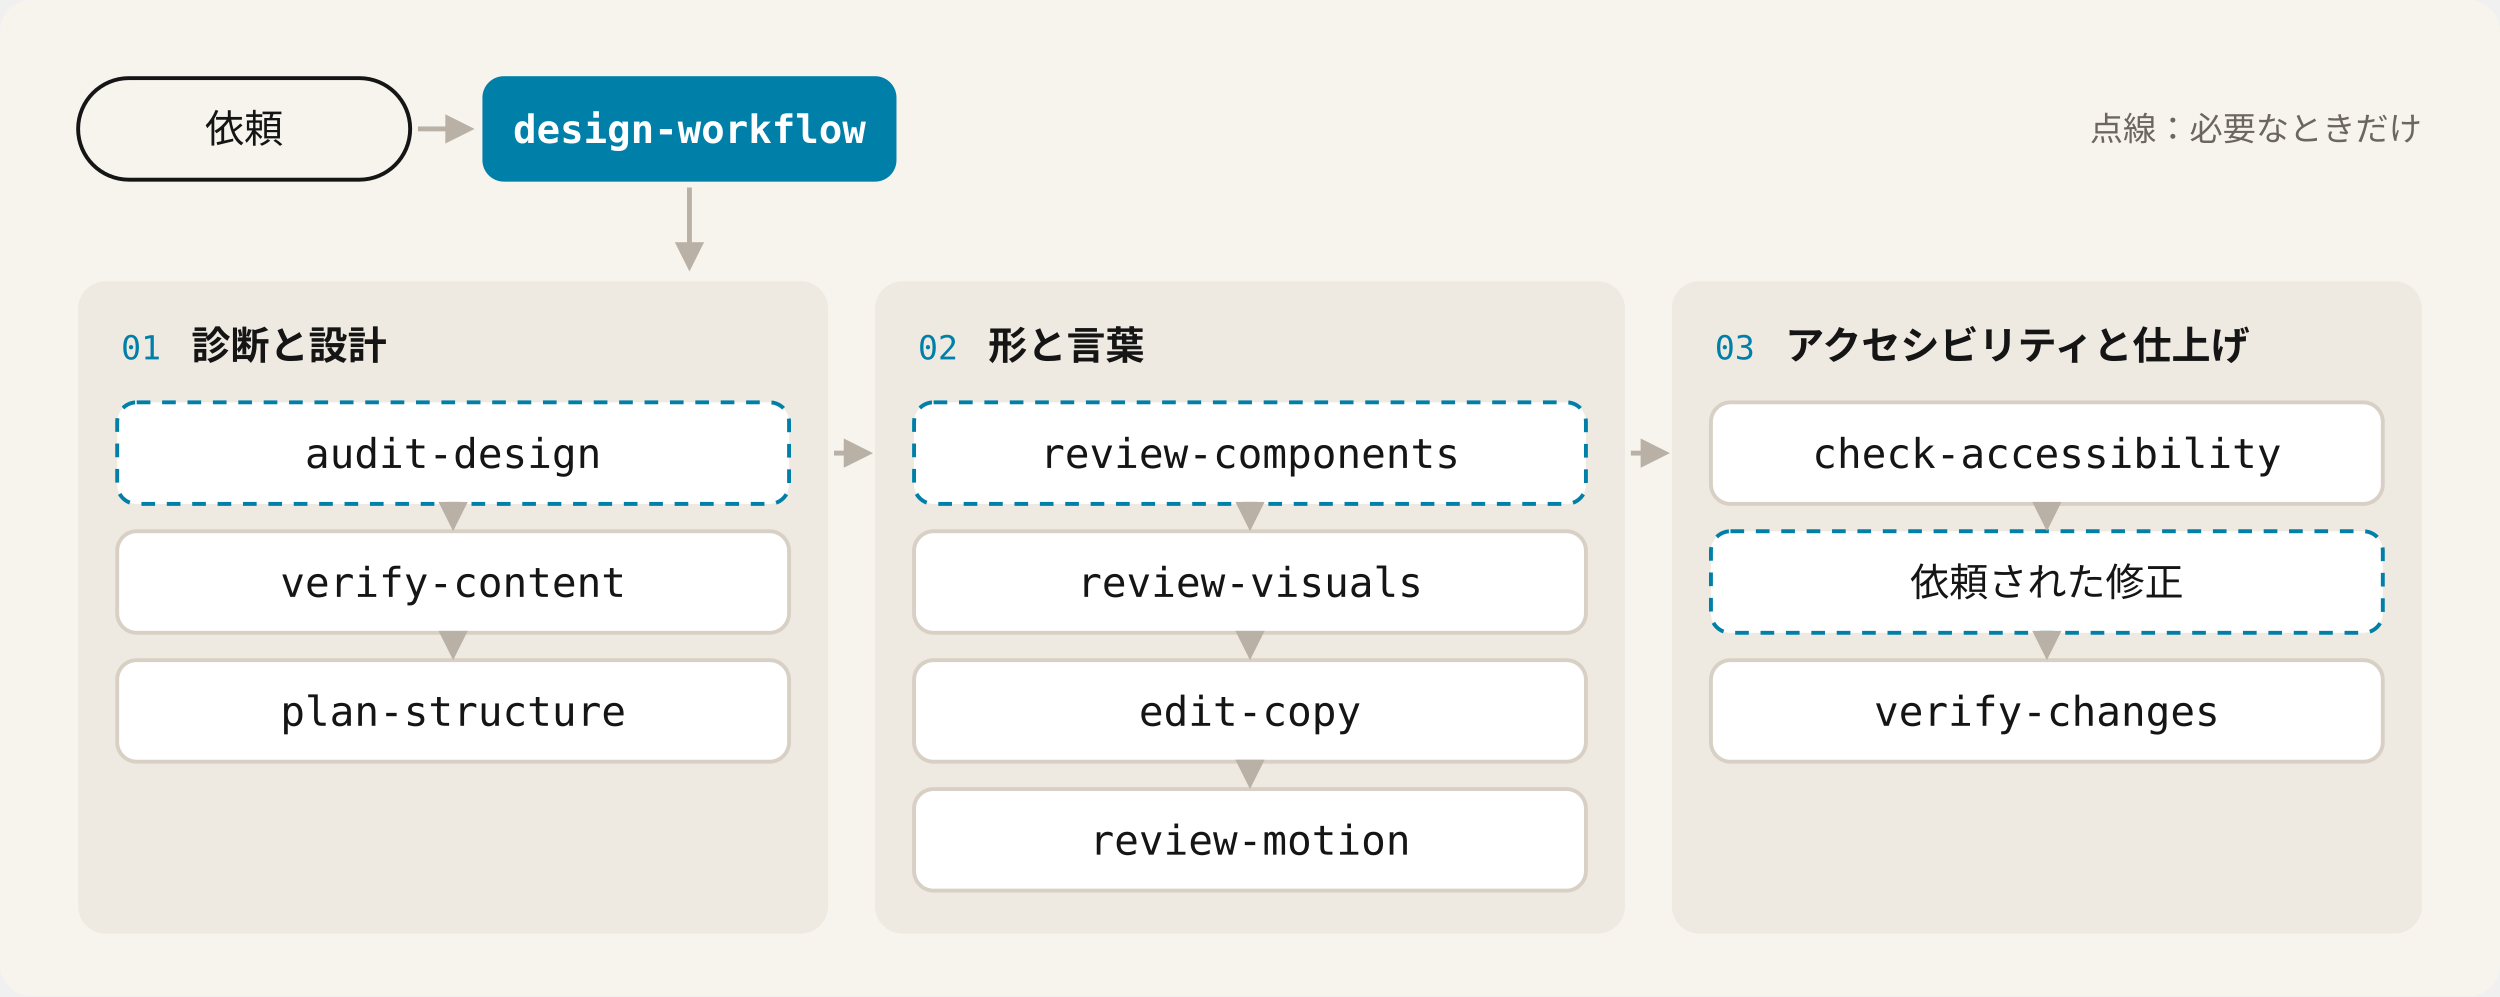
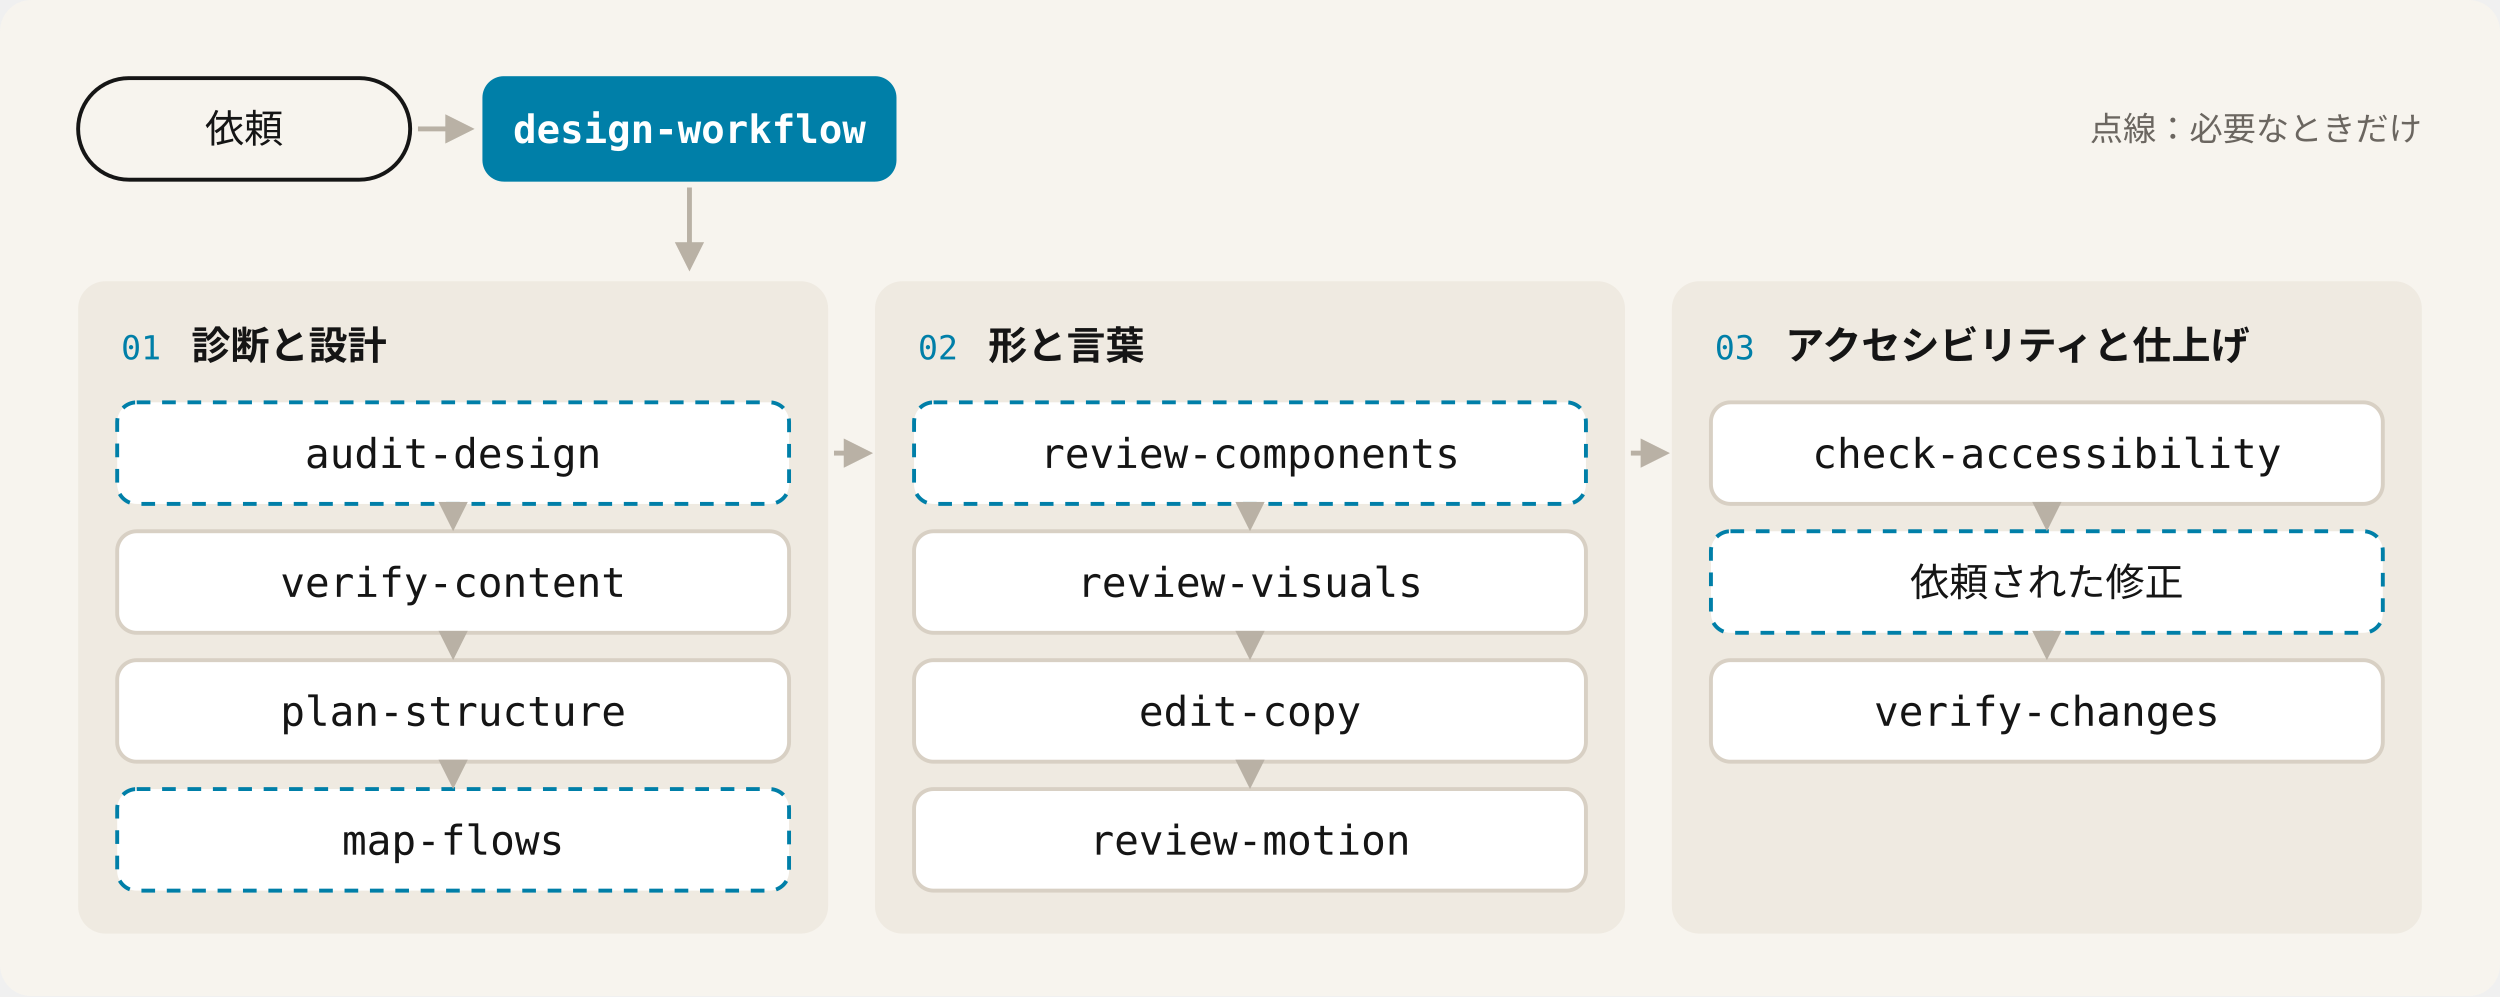
<svg xmlns="http://www.w3.org/2000/svg" width="1280" height="510" viewBox="0 0 1280 510" role="img" aria-labelledby="t d">
  <defs>
    <marker id="a" viewBox="0 0 10 10" refX="8" refY="5" markerWidth="6" markerHeight="6" orient="auto">
      <path d="M0 0 L10 5 L0 10 z" fill="#B9B1A5" />
    </marker>
  </defs>
  <rect width="1280" height="510" rx="16" fill="#F7F4EE" />
  <rect x="40" y="40" width="170" height="52" rx="26" fill="none" stroke="#151515" stroke-width="2" />
  <text x="125" y="73.0" text-anchor="middle" font-family="ui-sans-serif, -apple-system, 'Segoe UI', 'Hiragino Sans', 'Apple SD Gothic Neo', 'Noto Sans CJK KR', 'Noto Sans CJK JP', 'Helvetica Neue', Arial, sans-serif" font-size="20" fill="#151515">依頼</text>
  <path d="M214 66.0 H 240" fill="none" stroke="#B9B1A5" stroke-width="2.5" marker-end="url(#a)" />
  <rect x="248" y="40" width="210" height="52" rx="10" fill="#007FA8" stroke="#007FA8" stroke-width="2" />
  <text x="353.0" y="73.2" text-anchor="middle" font-family="ui-monospace, SFMono-Regular, Menlo, Consolas, monospace" font-size="20" font-weight="700" fill="#FFFFFF">design-workflow</text>
  <path d="M353 96 V 136" fill="none" stroke="#B9B1A5" stroke-width="2.5" marker-end="url(#a)" />
  <text x="1240" y="72.0" text-anchor="end" font-family="ui-sans-serif, -apple-system, 'Segoe UI', 'Hiragino Sans', 'Apple SD Gothic Neo', 'Noto Sans CJK KR', 'Noto Sans CJK JP', 'Helvetica Neue', Arial, sans-serif" font-size="17" fill="#6B6660">点線：必要なときだけ</text>
  <rect x="40" y="144" width="384" height="334" rx="14" fill="#EFEAE1" />
  <text x="62" y="184" font-family="ui-monospace, SFMono-Regular, Menlo, Consolas, monospace" font-size="17" fill="#007FA8">01</text>
  <text x="98" y="184" font-family="ui-sans-serif, -apple-system, 'Segoe UI', 'Hiragino Sans', 'Apple SD Gothic Neo', 'Noto Sans CJK KR', 'Noto Sans CJK JP', 'Helvetica Neue', Arial, sans-serif" font-size="20" font-weight="600" fill="#151515">診断と設計</text>
  <rect x="60" y="206" width="344" height="52" rx="10" fill="#FFFFFF" stroke="#007FA8" stroke-width="2" stroke-dasharray="7 6" />
  <text x="232.0" y="239.6" text-anchor="middle" font-family="ui-monospace, SFMono-Regular, Menlo, Consolas, monospace" font-size="21" fill="#151515">audit-design</text>
  <rect x="60" y="272" width="344" height="52" rx="10" fill="#FFFFFF" stroke="#D8D0C4" stroke-width="2" />
  <text x="232.0" y="305.6" text-anchor="middle" font-family="ui-monospace, SFMono-Regular, Menlo, Consolas, monospace" font-size="21" fill="#151515">verify-content</text>
  <path d="M232.0 260 V 269" fill="none" stroke="#B9B1A5" stroke-width="2.5" marker-end="url(#a)" />
  <rect x="60" y="338" width="344" height="52" rx="10" fill="#FFFFFF" stroke="#D8D0C4" stroke-width="2" />
  <text x="232.0" y="371.6" text-anchor="middle" font-family="ui-monospace, SFMono-Regular, Menlo, Consolas, monospace" font-size="21" fill="#151515">plan-structure</text>
  <path d="M232.0 326 V 335" fill="none" stroke="#B9B1A5" stroke-width="2.5" marker-end="url(#a)" />
+   <rect x="60" y="404" width="344" height="52" rx="10" fill="#FFFFFF" stroke="#007FA8" stroke-width="2" stroke-dasharray="7 6" />
+   <text x="232.0" y="437.6" text-anchor="middle" font-family="ui-monospace, SFMono-Regular, Menlo, Consolas, monospace" font-size="21" fill="#151515">map-flows</text>
+   <path d="M232.0 392 V 401" fill="none" stroke="#B9B1A5" stroke-width="2.5" marker-end="url(#a)" />
  <rect x="448" y="144" width="384" height="334" rx="14" fill="#EFEAE1" />
  <text x="470" y="184" font-family="ui-monospace, SFMono-Regular, Menlo, Consolas, monospace" font-size="17" fill="#007FA8">02</text>
  <text x="506" y="184" font-family="ui-sans-serif, -apple-system, 'Segoe UI', 'Hiragino Sans', 'Apple SD Gothic Neo', 'Noto Sans CJK KR', 'Noto Sans CJK JP', 'Helvetica Neue', Arial, sans-serif" font-size="20" font-weight="600" fill="#151515">形と言葉</text>
  <rect x="468" y="206" width="344" height="52" rx="10" fill="#FFFFFF" stroke="#007FA8" stroke-width="2" stroke-dasharray="7 6" />
  <text x="640.0" y="239.6" text-anchor="middle" font-family="ui-monospace, SFMono-Regular, Menlo, Consolas, monospace" font-size="21" fill="#151515">review-components</text>
  <rect x="468" y="272" width="344" height="52" rx="10" fill="#FFFFFF" stroke="#D8D0C4" stroke-width="2" />
  <text x="640.0" y="305.6" text-anchor="middle" font-family="ui-monospace, SFMono-Regular, Menlo, Consolas, monospace" font-size="21" fill="#151515">review-visuals</text>
  <path d="M640.0 260 V 269" fill="none" stroke="#B9B1A5" stroke-width="2.5" marker-end="url(#a)" />
  <rect x="468" y="338" width="344" height="52" rx="10" fill="#FFFFFF" stroke="#D8D0C4" stroke-width="2" />
  <text x="640.0" y="371.6" text-anchor="middle" font-family="ui-monospace, SFMono-Regular, Menlo, Consolas, monospace" font-size="21" fill="#151515">edit-copy</text>
  <path d="M640.0 326 V 335" fill="none" stroke="#B9B1A5" stroke-width="2.5" marker-end="url(#a)" />
  <rect x="468" y="404" width="344" height="52" rx="10" fill="#FFFFFF" stroke="#D8D0C4" stroke-width="2" />
  <text x="640.0" y="437.6" text-anchor="middle" font-family="ui-monospace, SFMono-Regular, Menlo, Consolas, monospace" font-size="21" fill="#151515">review-motion</text>
  <path d="M640.0 392 V 401" fill="none" stroke="#B9B1A5" stroke-width="2.5" marker-end="url(#a)" />
  <path d="M427 232 H 444" fill="none" stroke="#B9B1A5" stroke-width="2.5" marker-end="url(#a)" />
  <rect x="856" y="144" width="384" height="334" rx="14" fill="#EFEAE1" />
  <text x="878" y="184" font-family="ui-monospace, SFMono-Regular, Menlo, Consolas, monospace" font-size="17" fill="#007FA8">03</text>
  <text x="914" y="184" font-family="ui-sans-serif, -apple-system, 'Segoe UI', 'Hiragino Sans', 'Apple SD Gothic Neo', 'Noto Sans CJK KR', 'Noto Sans CJK JP', 'Helvetica Neue', Arial, sans-serif" font-size="20" font-weight="600" fill="#151515">アクセシビリティと仕上げ</text>
  <rect x="876" y="206" width="344" height="52" rx="10" fill="#FFFFFF" stroke="#D8D0C4" stroke-width="2" />
  <text x="1048.0" y="239.6" text-anchor="middle" font-family="ui-monospace, SFMono-Regular, Menlo, Consolas, monospace" font-size="21" fill="#151515">check-accessibility</text>
  <rect x="876" y="272" width="344" height="52" rx="10" fill="#FFFFFF" stroke="#007FA8" stroke-width="2" stroke-dasharray="7 6" />
  <text x="1048.0" y="305.2" text-anchor="middle" font-family="ui-sans-serif, -apple-system, 'Segoe UI', 'Hiragino Sans', 'Apple SD Gothic Neo', 'Noto Sans CJK KR', 'Noto Sans CJK JP', 'Helvetica Neue', Arial, sans-serif" font-size="20" fill="#151515">依頼された修正</text>
  <path d="M1048.0 260 V 269" fill="none" stroke="#B9B1A5" stroke-width="2.5" marker-end="url(#a)" />
  <rect x="876" y="338" width="344" height="52" rx="10" fill="#FFFFFF" stroke="#D8D0C4" stroke-width="2" />
  <text x="1048.0" y="371.6" text-anchor="middle" font-family="ui-monospace, SFMono-Regular, Menlo, Consolas, monospace" font-size="21" fill="#151515">verify-changes</text>
  <path d="M1048.0 326 V 335" fill="none" stroke="#B9B1A5" stroke-width="2.5" marker-end="url(#a)" />
  <path d="M835 232 H 852" fill="none" stroke="#B9B1A5" stroke-width="2.5" marker-end="url(#a)" />
</svg>
